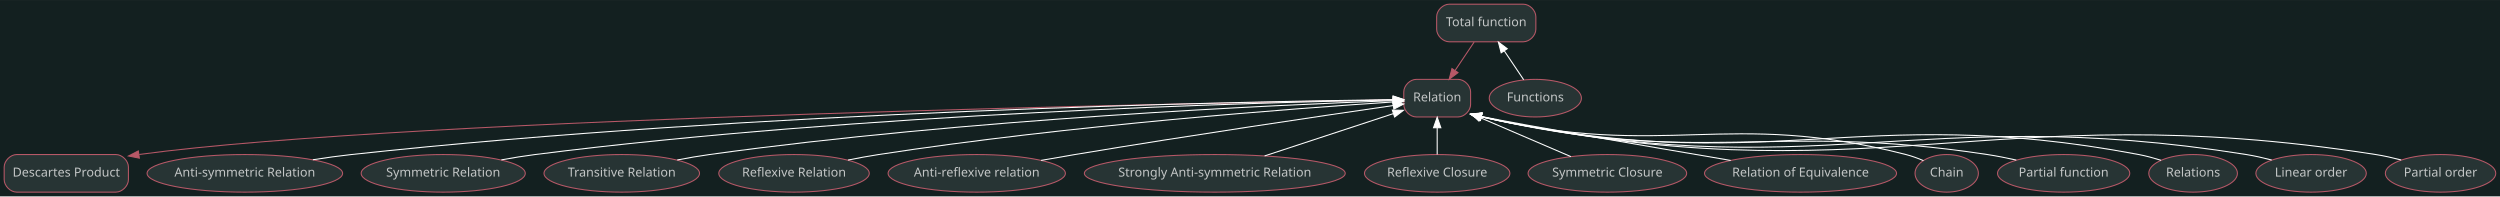
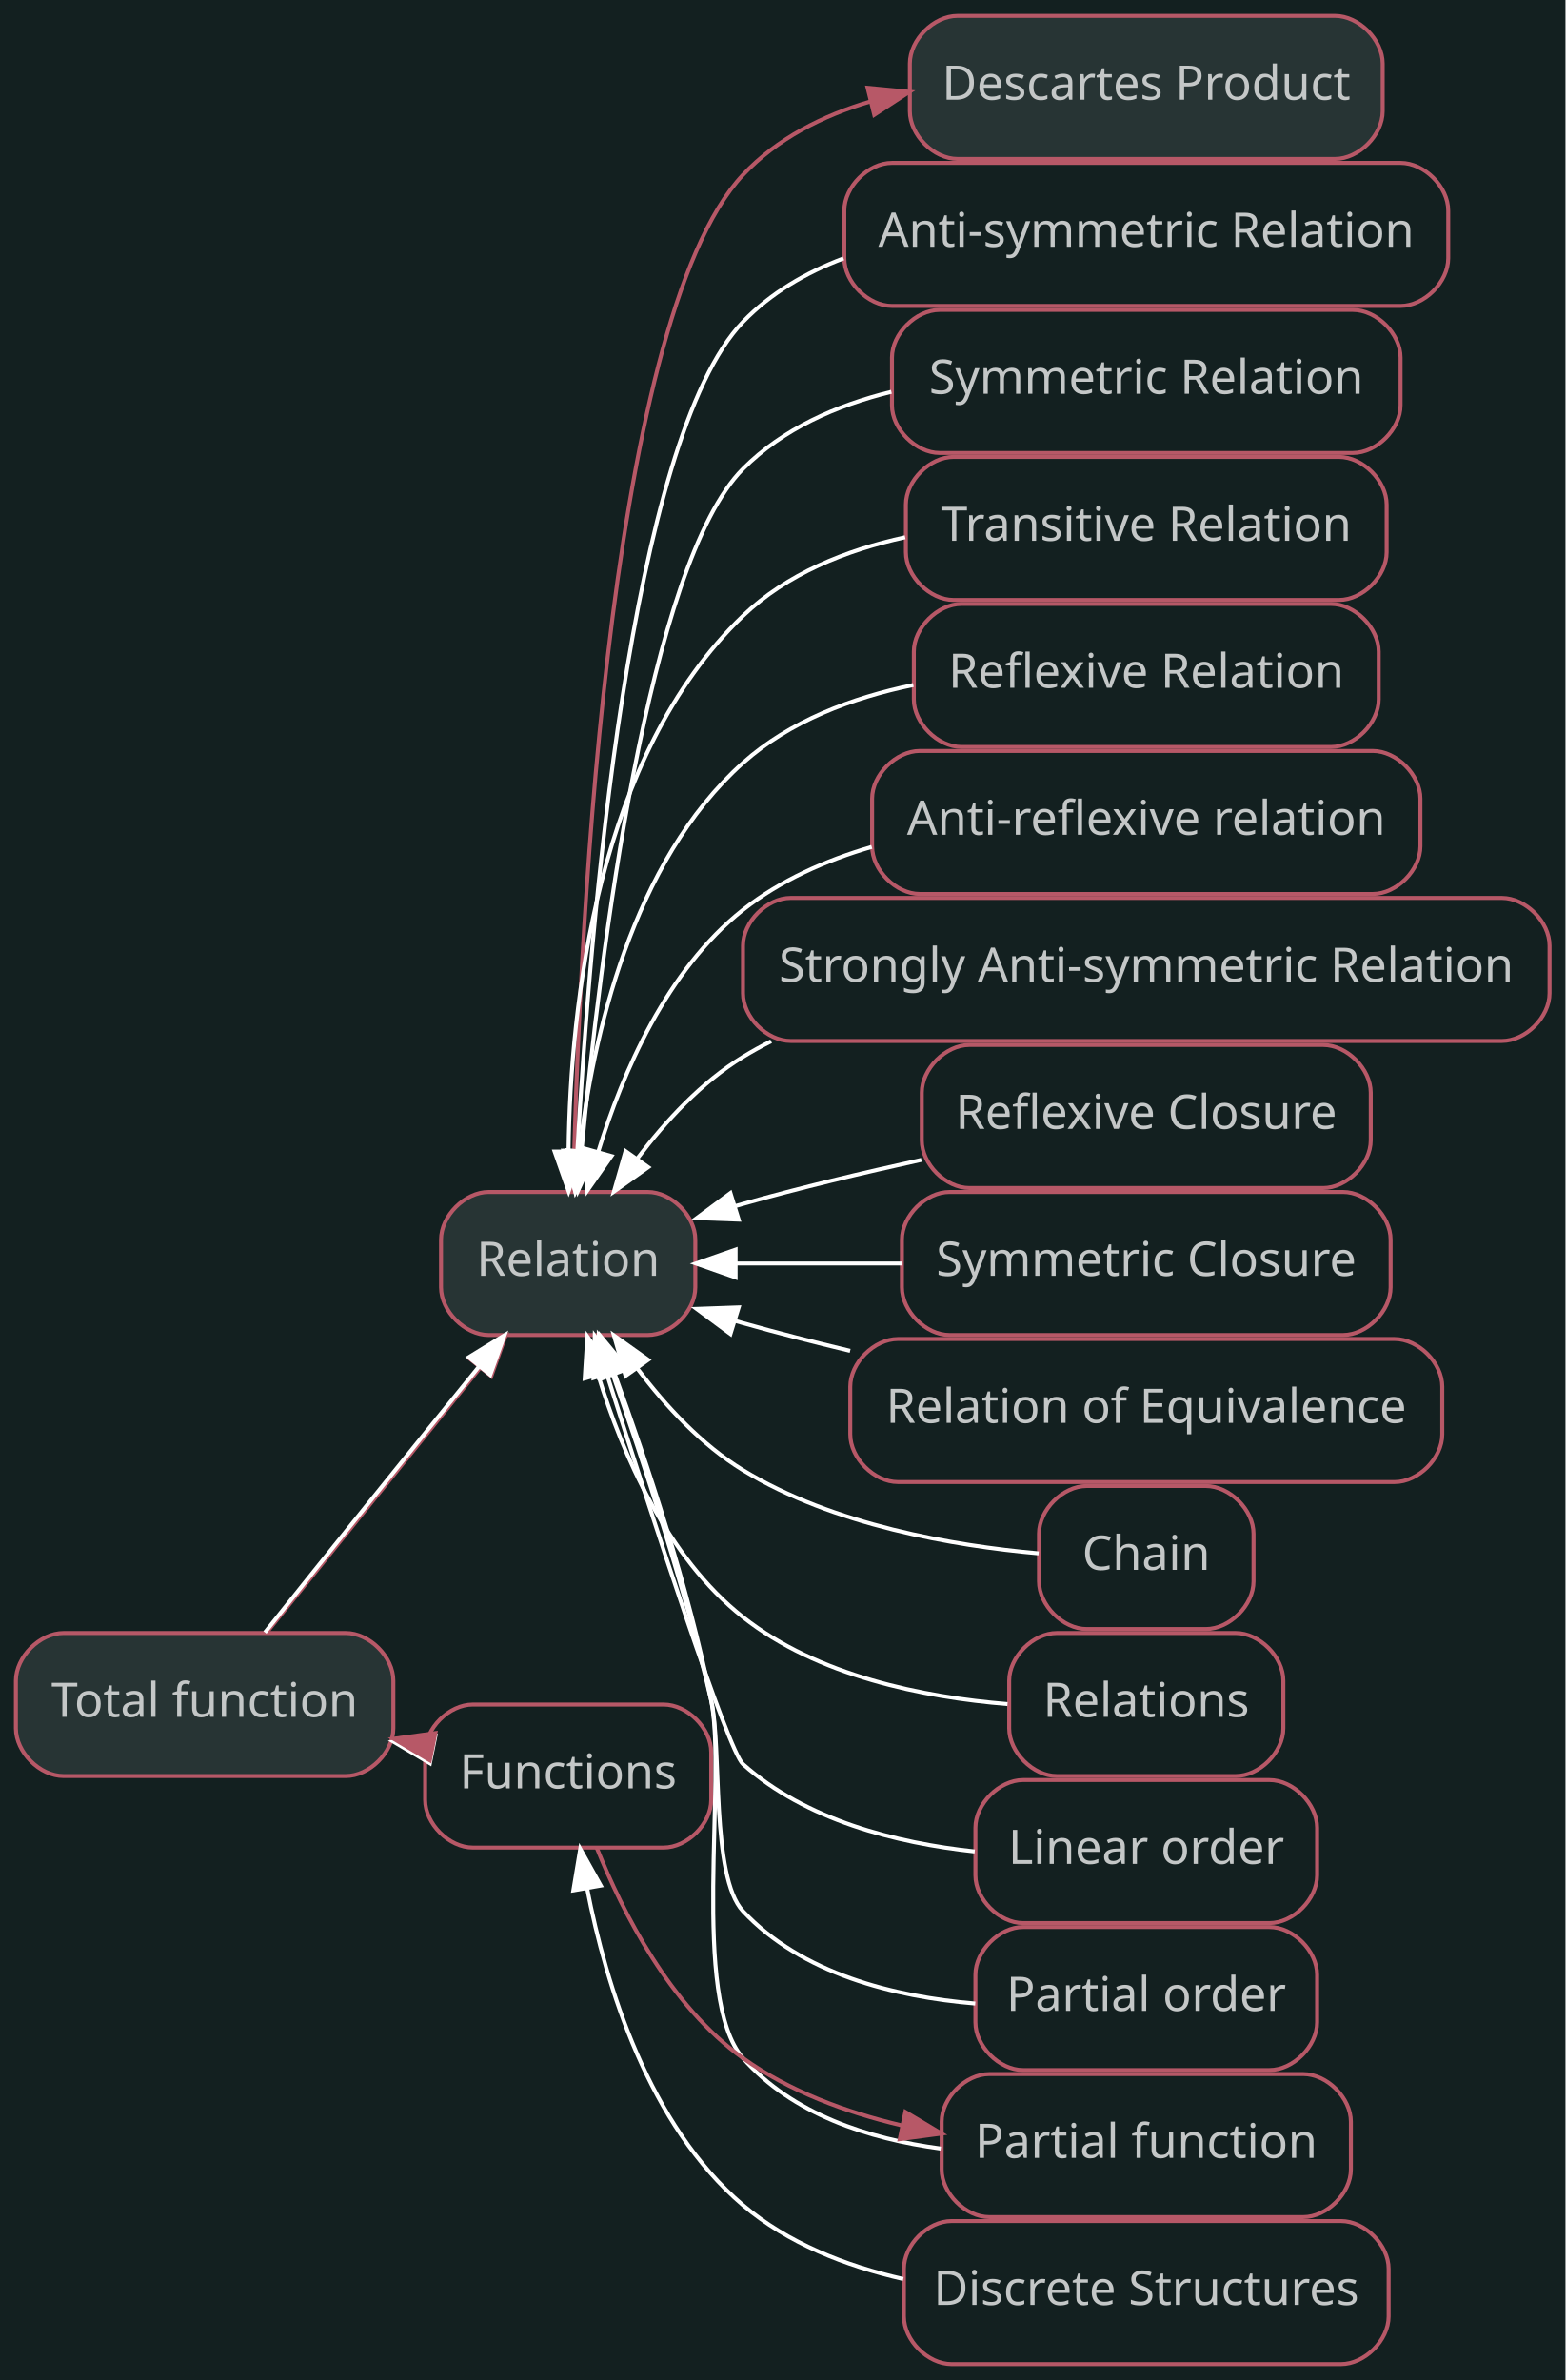
- <svg xmlns="http://www.w3.org/2000/svg" xmlns:xlink="http://www.w3.org/1999/xlink" width="2394pt" height="188pt" viewBox="0.00 0.00 2394.44 188.00">
-   <g id="page0,1_graph0" class="graph" transform="scale(1 1) rotate(0) translate(4 184)">
-     <polygon fill="#132020" stroke="transparent" points="-4,4 -4,-184 2390.44,-184 2390.44,4 -4,4" />
+ <svg xmlns="http://www.w3.org/2000/svg" xmlns:xlink="http://www.w3.org/1999/xlink" width="394pt" height="599pt" viewBox="0.00 0.00 394.00 599.00">
+   <g id="page0,1_graph0" class="graph" transform="scale(1 1) rotate(0) translate(4 595)">
+     <polygon fill="#132020" stroke="transparent" points="-4,4 -4,-595 390,-595 390,4 -4,4" />
    <g id="node1" class="node">
      <g id="a_node1">
        <a xlink:href="../Total function.html" xlink:title="Total function" target="_parent">
-           <path fill="#273434" stroke="#b75867" d="M1455,-180C1455,-180 1384,-180 1384,-180 1378,-180 1372,-174 1372,-168 1372,-168 1372,-156 1372,-156 1372,-150 1378,-144 1384,-144 1384,-144 1455,-144 1455,-144 1461,-144 1467,-150 1467,-156 1467,-156 1467,-168 1467,-168 1467,-174 1461,-180 1455,-180" />
-           <text text-anchor="middle" x="1419.5" y="-158.9" font-family="sans" font-size="12.00" fill="#c4c7c7">Total function</text>
+           <path fill="#273434" stroke="#b75867" d="M83,-184C83,-184 12,-184 12,-184 6,-184 0,-178 0,-172 0,-172 0,-160 0,-160 0,-154 6,-148 12,-148 12,-148 83,-148 83,-148 89,-148 95,-154 95,-160 95,-160 95,-172 95,-172 95,-178 89,-184 83,-184" />
+           <text text-anchor="middle" x="47.5" y="-162.9" font-family="sans" font-size="12.00" fill="#c4c7c7">Total function</text>
        </a>
      </g>
    </g>
    <g id="node2" class="node">
      <g id="a_node2">
        <a xlink:href="../Relation.html" xlink:title="Relation" target="_parent">
-           <path fill="#273434" stroke="#b75867" d="M1392.5,-108C1392.5,-108 1352.5,-108 1352.5,-108 1346.5,-108 1340.5,-102 1340.5,-96 1340.5,-96 1340.5,-84 1340.5,-84 1340.5,-78 1346.5,-72 1352.5,-72 1352.5,-72 1392.5,-72 1392.5,-72 1398.5,-72 1404.5,-78 1404.5,-84 1404.5,-84 1404.5,-96 1404.5,-96 1404.5,-102 1398.5,-108 1392.5,-108" />
-           <text text-anchor="middle" x="1372.5" y="-86.9" font-family="sans" font-size="12.00" fill="#c4c7c7">Relation</text>
+           <path fill="#273434" stroke="#b75867" d="M159,-295C159,-295 119,-295 119,-295 113,-295 107,-289 107,-283 107,-283 107,-271 107,-271 107,-265 113,-259 119,-259 119,-259 159,-259 159,-259 165,-259 171,-265 171,-271 171,-271 171,-283 171,-283 171,-289 165,-295 159,-295" />
+           <text text-anchor="middle" x="139" y="-273.9" font-family="sans" font-size="12.00" fill="#c4c7c7">Relation</text>
        </a>
      </g>
    </g>
    <g id="edge1" class="edge">
-       <path fill="none" stroke="#b75867" d="M1407.88,-143.7C1402.36,-135.47 1395.65,-125.48 1389.57,-116.42" />
-       <polygon fill="#b75867" stroke="#b75867" points="1392.46,-114.46 1383.98,-108.1 1386.65,-118.36 1392.46,-114.46" />
+       <path fill="none" stroke="#b75867" d="M63.28,-184.33C77.85,-202.41 100.28,-230.22 116.76,-250.66" />
+       <polygon fill="#b75867" stroke="#b75867" points="114.2,-253.06 123.2,-258.64 119.65,-248.66 114.2,-253.06" />
+     </g>
+     <g id="node3" class="node">
+       <g id="a_node3">
+         <a xlink:href="../Functions.html" xlink:title="Functions" target="_parent">
+           <path fill="none" stroke="#b75867" d="M163,-166C163,-166 115,-166 115,-166 109,-166 103,-160 103,-154 103,-154 103,-142 103,-142 103,-136 109,-130 115,-130 115,-130 163,-130 163,-130 169,-130 175,-136 175,-142 175,-142 175,-154 175,-154 175,-160 169,-166 163,-166" />
+           <text text-anchor="middle" x="139" y="-144.9" font-family="sans" font-size="12.00" fill="#c4c7c7">Functions</text>
+         </a>
+       </g>
+     </g>
+     <g id="edge2" class="edge">
+       <path fill="none" stroke="#ffffff" d="M102.44,-155.15C102.6,-155.12 102.76,-155.09 102.92,-155.05" />
+       <polygon fill="#ffffff" stroke="#ffffff" points="104.2,-151.23 95.08,-156.63 105.58,-158.09 104.2,-151.23" />
+     </g>
+     <g id="edge17" class="edge">
+       <path fill="none" stroke="#ffffff" d="M116.47,-250.95C99.79,-230.42 77.15,-202.31 62.68,-184.15" />
+       <polygon fill="#ffffff" stroke="#ffffff" points="113.96,-253.41 122.99,-258.96 119.39,-248.99 113.96,-253.41" />
    </g>
    <g id="node4" class="node">
      <g id="a_node4">
-         <a xlink:href="../Functions.html" xlink:title="Functions" target="_parent">
-           <ellipse fill="#273434" stroke="#b75867" cx="1466.5" cy="-90" rx="44.15" ry="18" />
-           <text text-anchor="middle" x="1466.5" y="-86.9" font-family="sans" font-size="12.00" fill="#c4c7c7">Functions</text>
+         <a xlink:href="../Descartes Product.html" xlink:title="Descartes Product" target="_parent">
+           <path fill="#273434" stroke="#b75867" d="M332,-591C332,-591 237,-591 237,-591 231,-591 225,-585 225,-579 225,-579 225,-567 225,-567 225,-561 231,-555 237,-555 237,-555 332,-555 332,-555 338,-555 344,-561 344,-567 344,-567 344,-579 344,-579 344,-585 338,-591 332,-591" />
+           <text text-anchor="middle" x="284.5" y="-569.9" font-family="sans" font-size="12.00" fill="#c4c7c7">Descartes Product</text>
        </a>
      </g>
    </g>
    <g id="edge3" class="edge">
-       <path fill="none" stroke="#ffffff" d="M1436.8,-135.23C1442.99,-126.01 1449.8,-115.87 1455.34,-107.62" />
-       <polygon fill="#ffffff" stroke="#ffffff" points="1433.79,-133.44 1431.12,-143.7 1439.6,-137.35 1433.79,-133.44" />
-     </g>
-     <g id="node3" class="node">
-       <g id="a_node3">
-         <a xlink:href="../Descartes Product.html" xlink:title="Descartes Product" target="_parent">
-           <path fill="#273434" stroke="#b75867" d="M107,-36C107,-36 12,-36 12,-36 6,-36 0,-30 0,-24 0,-24 0,-12 0,-12 0,-6 6,0 12,0 12,0 107,0 107,0 113,0 119,-6 119,-12 119,-12 119,-24 119,-24 119,-30 113,-36 107,-36" />
-           <text text-anchor="middle" x="59.5" y="-14.9" font-family="sans" font-size="12.00" fill="#c4c7c7">Descartes Product</text>
-         </a>
-       </g>
-     </g>
-     <g id="edge2" class="edge">
-       <path fill="none" stroke="#b75867" d="M1340.4,-88.51C1172.44,-85.84 392.79,-71.75 129.35,-36.06" />
-       <polygon fill="#b75867" stroke="#b75867" points="129.46,-32.54 119.07,-34.62 128.48,-39.47 129.46,-32.54" />
+       <path fill="none" stroke="#b75867" d="M140.27,-295.21C141.48,-350.32 148,-513.85 183,-551 191.6,-560.13 203.04,-565.91 215.13,-569.48" />
+       <polygon fill="#b75867" stroke="#b75867" points="214.36,-572.9 224.91,-571.9 216.04,-566.1 214.36,-572.9" />
    </g>
    <g id="node5" class="node">
      <g id="a_node5">
        <a xlink:href="../Anti-symmetric Relation.html" xlink:title="Anti-symmetric Relation" target="_parent">
-           <ellipse fill="#273434" stroke="#b75867" cx="230.5" cy="-18" rx="93.64" ry="18" />
-           <text text-anchor="middle" x="230.5" y="-14.9" font-family="sans" font-size="12.00" fill="#c4c7c7">Anti-symmetric Relation</text>
+           <path fill="none" stroke="#b75867" d="M348.5,-554C348.5,-554 220.5,-554 220.5,-554 214.5,-554 208.5,-548 208.5,-542 208.5,-542 208.5,-530 208.5,-530 208.5,-524 214.5,-518 220.5,-518 220.5,-518 348.5,-518 348.5,-518 354.5,-518 360.5,-524 360.5,-530 360.5,-530 360.5,-542 360.5,-542 360.5,-548 354.5,-554 348.5,-554" />
+           <text text-anchor="middle" x="284.5" y="-532.9" font-family="sans" font-size="12.00" fill="#c4c7c7">Anti-symmetric Relation</text>
        </a>
      </g>
    </g>
    <g id="edge4" class="edge">
-       <path fill="none" stroke="#ffffff" d="M1330.08,-88.57C1188.33,-86.78 718.32,-77.84 332.5,-36 320.54,-34.7 307.86,-32.92 295.64,-31" />
-       <polygon fill="#ffffff" stroke="#ffffff" points="1330.44,-92.08 1340.48,-88.7 1330.52,-85.08 1330.44,-92.08" />
+       <path fill="none" stroke="#ffffff" d="M141.3,-305.2C144.47,-361.4 154.57,-484.52 183,-514 190.01,-521.26 198.81,-526.39 208.29,-529.97" />
+       <polygon fill="#ffffff" stroke="#ffffff" points="144.79,-305.01 140.77,-295.21 137.8,-305.38 144.79,-305.01" />
    </g>
    <g id="node6" class="node">
      <g id="a_node6">
        <a xlink:href="../Symmetric Relation.html" xlink:title="Symmetric Relation" target="_parent">
-           <ellipse fill="#273434" stroke="#b75867" cx="420.5" cy="-18" rx="78.59" ry="18" />
-           <text text-anchor="middle" x="420.5" y="-14.9" font-family="sans" font-size="12.00" fill="#c4c7c7">Symmetric Relation</text>
+           <path fill="none" stroke="#b75867" d="M336.5,-517C336.5,-517 232.5,-517 232.5,-517 226.5,-517 220.5,-511 220.5,-505 220.5,-505 220.5,-493 220.5,-493 220.5,-487 226.5,-481 232.5,-481 232.5,-481 336.5,-481 336.5,-481 342.5,-481 348.5,-487 348.5,-493 348.5,-493 348.5,-505 348.5,-505 348.5,-511 342.5,-517 336.5,-517" />
+           <text text-anchor="middle" x="284.5" y="-495.9" font-family="sans" font-size="12.00" fill="#c4c7c7">Symmetric Relation</text>
        </a>
      </g>
    </g>
    <g id="edge5" class="edge">
-       <path fill="none" stroke="#ffffff" d="M1329.83,-88.34C1203.75,-85.96 822.14,-75.74 508.5,-36 498,-34.67 486.87,-32.85 476.19,-30.89" />
-       <polygon fill="#ffffff" stroke="#ffffff" points="1330.13,-91.84 1340.19,-88.53 1330.26,-84.84 1330.13,-91.84" />
+       <path fill="none" stroke="#ffffff" d="M142.35,-305.22C147.03,-354.45 159.18,-453.09 183,-477 193.02,-487.06 206.51,-492.99 220.35,-496.39" />
+       <polygon fill="#ffffff" stroke="#ffffff" points="145.83,-304.87 141.44,-295.23 138.86,-305.5 145.83,-304.87" />
    </g>
    <g id="node7" class="node">
      <g id="a_node7">
        <a xlink:href="../Transitive Relation.html" xlink:title="Transitive Relation" target="_parent">
-           <ellipse fill="#273434" stroke="#b75867" cx="591.5" cy="-18" rx="74.47" ry="18" />
-           <text text-anchor="middle" x="591.5" y="-14.9" font-family="sans" font-size="12.00" fill="#c4c7c7">Transitive Relation</text>
+           <path fill="none" stroke="#b75867" d="M333,-480C333,-480 236,-480 236,-480 230,-480 224,-474 224,-468 224,-468 224,-456 224,-456 224,-450 230,-444 236,-444 236,-444 333,-444 333,-444 339,-444 345,-450 345,-456 345,-456 345,-468 345,-468 345,-474 339,-480 333,-480" />
+           <text text-anchor="middle" x="284.5" y="-458.9" font-family="sans" font-size="12.00" fill="#c4c7c7">Transitive Relation</text>
        </a>
      </g>
    </g>
    <g id="edge6" class="edge">
-       <path fill="none" stroke="#ffffff" d="M1330.14,-87.61C1221.13,-83.62 922.12,-70.2 675.5,-36 665.48,-34.61 654.85,-32.76 644.65,-30.79" />
-       <polygon fill="#ffffff" stroke="#ffffff" points="1330.27,-91.11 1340.39,-87.97 1330.52,-84.12 1330.27,-91.11" />
+       <path fill="none" stroke="#ffffff" d="M139.09,-305.61C139.58,-342.12 146.24,-404.76 183,-440 194.02,-450.57 208.9,-456.53 223.81,-459.78" />
+       <polygon fill="#ffffff" stroke="#ffffff" points="142.59,-305.18 139.11,-295.18 135.59,-305.17 142.59,-305.18" />
    </g>
    <g id="node8" class="node">
      <g id="a_node8">
        <a xlink:href="../Reflexive Relation.html" xlink:title="Reflexive Relation" target="_parent">
-           <ellipse fill="#273434" stroke="#b75867" cx="756.5" cy="-18" rx="72.05" ry="18" />
-           <text text-anchor="middle" x="756.5" y="-14.9" font-family="sans" font-size="12.00" fill="#c4c7c7">Reflexive Relation</text>
+           <path fill="none" stroke="#b75867" d="M331,-443C331,-443 238,-443 238,-443 232,-443 226,-437 226,-431 226,-431 226,-419 226,-419 226,-413 232,-407 238,-407 238,-407 331,-407 331,-407 337,-407 343,-413 343,-419 343,-419 343,-431 343,-431 343,-437 337,-443 331,-443" />
+           <text text-anchor="middle" x="284.5" y="-421.9" font-family="sans" font-size="12.00" fill="#c4c7c7">Reflexive Relation</text>
        </a>
      </g>
    </g>
    <g id="edge7" class="edge">
-       <path fill="none" stroke="#ffffff" d="M1330.24,-86.37C1239.58,-80.4 1019.85,-64.08 837.5,-36 827.99,-34.53 817.9,-32.67 808.2,-30.72" />
-       <polygon fill="#ffffff" stroke="#ffffff" points="1330.18,-89.88 1340.39,-87.03 1330.64,-82.89 1330.18,-89.88" />
+       <path fill="none" stroke="#ffffff" d="M141.82,-305.26C145.23,-334.09 155.02,-378.02 183,-403 194.79,-413.53 210.44,-419.4 225.87,-422.59" />
+       <polygon fill="#ffffff" stroke="#ffffff" points="145.27,-304.63 140.8,-295.02 138.31,-305.32 145.27,-304.63" />
    </g>
    <g id="node9" class="node">
      <g id="a_node9">
        <a xlink:href="../Anti-reflexive relation.html" xlink:title="Anti-reflexive relation" target="_parent">
-           <ellipse fill="#273434" stroke="#b75867" cx="931.5" cy="-18" rx="84.9" ry="18" />
-           <text text-anchor="middle" x="931.5" y="-14.9" font-family="sans" font-size="12.00" fill="#c4c7c7">Anti-reflexive relation</text>
+           <path fill="none" stroke="#b75867" d="M341.5,-406C341.5,-406 227.5,-406 227.5,-406 221.5,-406 215.5,-400 215.5,-394 215.5,-394 215.5,-382 215.5,-382 215.5,-376 221.5,-370 227.5,-370 227.5,-370 341.5,-370 341.5,-370 347.5,-370 353.5,-376 353.5,-382 353.5,-382 353.5,-394 353.5,-394 353.5,-400 347.5,-406 341.5,-406" />
+           <text text-anchor="middle" x="284.5" y="-384.9" font-family="sans" font-size="12.00" fill="#c4c7c7">Anti-reflexive relation</text>
        </a>
      </g>
    </g>
    <g id="edge8" class="edge">
-       <path fill="none" stroke="#ffffff" d="M1330.48,-82.96C1265.16,-73.49 1135.34,-54.32 1025.5,-36 1015.03,-34.25 1003.92,-32.32 993.15,-30.4" />
-       <polygon fill="#ffffff" stroke="#ffffff" points="1330,-86.43 1340.4,-84.4 1331.01,-79.5 1330,-86.43" />
+       <path fill="none" stroke="#ffffff" d="M146.58,-305.16C152.7,-325.1 163.84,-350.88 183,-366 192.39,-373.41 203.75,-378.45 215.41,-381.85" />
+       <polygon fill="#ffffff" stroke="#ffffff" points="149.9,-304.03 143.82,-295.35 143.16,-305.93 149.9,-304.03" />
    </g>
    <g id="node10" class="node">
      <g id="a_node10">
        <a xlink:href="../Strongly Anti-symmetric Relation.html" xlink:title="Strongly Anti-symmetric Relation" target="_parent">
-           <ellipse fill="#273434" stroke="#b75867" cx="1159.5" cy="-18" rx="124.93" ry="18" />
-           <text text-anchor="middle" x="1159.5" y="-14.9" font-family="sans" font-size="12.00" fill="#c4c7c7">Strongly Anti-symmetric Relation</text>
+           <path fill="none" stroke="#b75867" d="M374,-369C374,-369 195,-369 195,-369 189,-369 183,-363 183,-357 183,-357 183,-345 183,-345 183,-339 189,-333 195,-333 195,-333 374,-333 374,-333 380,-333 386,-339 386,-345 386,-345 386,-357 386,-357 386,-363 380,-369 374,-369" />
+           <text text-anchor="middle" x="284.5" y="-347.9" font-family="sans" font-size="12.00" fill="#c4c7c7">Strongly Anti-symmetric Relation</text>
        </a>
      </g>
    </g>
    <g id="edge9" class="edge">
-       <path fill="none" stroke="#ffffff" d="M1330.57,-75.22C1295.09,-63.56 1244.24,-46.85 1207.2,-34.68" />
-       <polygon fill="#ffffff" stroke="#ffffff" points="1329.56,-78.57 1340.15,-78.37 1331.74,-71.92 1329.56,-78.57" />
+       <path fill="none" stroke="#ffffff" d="M156.45,-303.48C163.53,-312.86 172.59,-322.65 183,-329 185.29,-330.4 187.65,-331.7 190.08,-332.93" />
+       <polygon fill="#ffffff" stroke="#ffffff" points="159.15,-301.24 150.52,-295.1 153.44,-305.28 159.15,-301.24" />
    </g>
    <g id="node11" class="node">
      <g id="a_node11">
        <a xlink:href="../Reflexive Closure.html" xlink:title="Reflexive Closure" target="_parent">
-           <ellipse fill="#273434" stroke="#b75867" cx="1372.5" cy="-18" rx="69.62" ry="18" />
-           <text text-anchor="middle" x="1372.5" y="-14.9" font-family="sans" font-size="12.00" fill="#c4c7c7">Reflexive Closure</text>
+           <path fill="none" stroke="#b75867" d="M329,-332C329,-332 240,-332 240,-332 234,-332 228,-326 228,-320 228,-320 228,-308 228,-308 228,-302 234,-296 240,-296 240,-296 329,-296 329,-296 335,-296 341,-302 341,-308 341,-308 341,-320 341,-320 341,-326 335,-332 329,-332" />
+           <text text-anchor="middle" x="284.5" y="-310.9" font-family="sans" font-size="12.00" fill="#c4c7c7">Reflexive Closure</text>
        </a>
      </g>
    </g>
    <g id="edge10" class="edge">
-       <path fill="none" stroke="#ffffff" d="M1372.5,-61.67C1372.5,-53.05 1372.5,-43.79 1372.5,-36.1" />
-       <polygon fill="#ffffff" stroke="#ffffff" points="1369,-61.7 1372.5,-71.7 1376,-61.7 1369,-61.7" />
+       <path fill="none" stroke="#ffffff" d="M181.21,-291.49C181.81,-291.66 182.41,-291.83 183,-292 197.44,-296.08 213.22,-299.85 227.91,-303.08" />
+       <polygon fill="#ffffff" stroke="#ffffff" points="181.92,-288.04 171.33,-288.42 179.84,-294.73 181.92,-288.04" />
    </g>
    <g id="node12" class="node">
      <g id="a_node12">
        <a xlink:href="../Symmetric Closure.html" xlink:title="Symmetric Closure" target="_parent">
-           <ellipse fill="#273434" stroke="#b75867" cx="1535.5" cy="-18" rx="75.94" ry="18" />
-           <text text-anchor="middle" x="1535.5" y="-14.9" font-family="sans" font-size="12.00" fill="#c4c7c7">Symmetric Closure</text>
+           <path fill="none" stroke="#b75867" d="M334,-295C334,-295 235,-295 235,-295 229,-295 223,-289 223,-283 223,-283 223,-271 223,-271 223,-265 229,-259 235,-259 235,-259 334,-259 334,-259 340,-259 346,-265 346,-271 346,-271 346,-283 346,-283 346,-289 340,-295 334,-295" />
+           <text text-anchor="middle" x="284.5" y="-273.9" font-family="sans" font-size="12.00" fill="#c4c7c7">Symmetric Closure</text>
        </a>
      </g>
    </g>
    <g id="edge11" class="edge">
-       <path fill="none" stroke="#ffffff" d="M1414.18,-71.1C1440.92,-59.62 1475.23,-44.88 1500.54,-34.01" />
-       <polygon fill="#ffffff" stroke="#ffffff" points="1412.51,-68.01 1404.7,-75.17 1415.27,-74.44 1412.51,-68.01" />
+       <path fill="none" stroke="#ffffff" d="M181.17,-277C194.18,-277 208.84,-277 222.92,-277" />
+       <polygon fill="#ffffff" stroke="#ffffff" points="181.14,-273.5 171.14,-277 181.14,-280.5 181.14,-273.5" />
    </g>
    <g id="node13" class="node">
      <g id="a_node13">
        <a xlink:href="../Relation of Equivalence.html" xlink:title="Relation of Equivalence" target="_parent">
-           <ellipse fill="#273434" stroke="#b75867" cx="1720.5" cy="-18" rx="91.95" ry="18" />
-           <text text-anchor="middle" x="1720.5" y="-14.9" font-family="sans" font-size="12.00" fill="#c4c7c7">Relation of Equivalence</text>
+           <path fill="none" stroke="#b75867" d="M347,-258C347,-258 222,-258 222,-258 216,-258 210,-252 210,-246 210,-246 210,-234 210,-234 210,-228 216,-222 222,-222 222,-222 347,-222 347,-222 353,-222 359,-228 359,-234 359,-234 359,-246 359,-246 359,-252 353,-258 347,-258" />
+           <text text-anchor="middle" x="284.5" y="-236.9" font-family="sans" font-size="12.00" fill="#c4c7c7">Relation of Equivalence</text>
        </a>
      </g>
    </g>
    <g id="edge12" class="edge">
-       <path fill="none" stroke="#ffffff" d="M1415.09,-72.42C1452.65,-64.63 1575.41,-43.66 1653.6,-30.36" />
-       <polygon fill="#ffffff" stroke="#ffffff" points="1413.89,-69.11 1404.94,-74.79 1415.47,-75.93 1413.89,-69.11" />
+       <path fill="none" stroke="#ffffff" d="M181.21,-262.51C181.81,-262.34 182.41,-262.17 183,-262 191.68,-259.55 200.85,-257.2 209.97,-255.02" />
+       <polygon fill="#ffffff" stroke="#ffffff" points="179.84,-259.27 171.33,-265.58 181.92,-265.96 179.84,-259.27" />
    </g>
    <g id="node14" class="node">
      <g id="a_node14">
        <a xlink:href="../Chain.html" xlink:title="Chain" target="_parent">
-           <ellipse fill="#273434" stroke="#b75867" cx="1860.5" cy="-18" rx="30.33" ry="18" />
-           <text text-anchor="middle" x="1860.5" y="-14.9" font-family="sans" font-size="12.00" fill="#c4c7c7">Chain</text>
+           <path fill="none" stroke="#b75867" d="M299.5,-221C299.5,-221 269.5,-221 269.5,-221 263.5,-221 257.5,-215 257.5,-209 257.5,-209 257.5,-197 257.5,-197 257.5,-191 263.5,-185 269.5,-185 269.5,-185 299.5,-185 299.5,-185 305.5,-185 311.5,-191 311.5,-197 311.5,-197 311.5,-209 311.5,-209 311.5,-215 305.5,-221 299.5,-221" />
+           <text text-anchor="middle" x="284.5" y="-199.9" font-family="sans" font-size="12.00" fill="#c4c7c7">Chain</text>
        </a>
      </g>
    </g>
    <g id="edge13" class="edge">
-       <path fill="none" stroke="#ffffff" d="M1414.79,-72.14C1592.32,-30.49 1648.29,-80.14 1821.5,-36 1827.08,-34.58 1832.88,-32.44 1838.25,-30.16" />
-       <polygon fill="#ffffff" stroke="#ffffff" points="1413.77,-68.78 1404.87,-74.53 1415.41,-75.59 1413.77,-68.78" />
+       <path fill="none" stroke="#ffffff" d="M156.45,-250.52C163.53,-241.14 172.59,-231.35 183,-225 205.72,-211.14 236.04,-205.96 257.41,-204.05" />
+       <polygon fill="#ffffff" stroke="#ffffff" points="153.44,-248.72 150.52,-258.9 159.15,-252.76 153.44,-248.72" />
    </g>
    <g id="node15" class="node">
      <g id="a_node15">
        <a xlink:href="../Partial function.html" xlink:title="Partial function" target="_parent">
-           <ellipse fill="#273434" stroke="#b75867" cx="1972.5" cy="-18" rx="63.31" ry="18" />
-           <text text-anchor="middle" x="1972.5" y="-14.9" font-family="sans" font-size="12.00" fill="#c4c7c7">Partial function</text>
+           <path fill="none" stroke="#b75867" d="M324,-73C324,-73 245,-73 245,-73 239,-73 233,-67 233,-61 233,-61 233,-49 233,-49 233,-43 239,-37 245,-37 245,-37 324,-37 324,-37 330,-37 336,-43 336,-49 336,-49 336,-61 336,-61 336,-67 330,-73 324,-73" />
+           <text text-anchor="middle" x="284.5" y="-51.9" font-family="sans" font-size="12.00" fill="#c4c7c7">Partial function</text>
        </a>
      </g>
    </g>
    <g id="edge14" class="edge">
-       <path fill="none" stroke="#ffffff" d="M1414.71,-72.17C1626.1,-23.28 1688.63,-68.17 1899.5,-36 1908.5,-34.63 1918.04,-32.73 1927.15,-30.71" />
-       <polygon fill="#ffffff" stroke="#ffffff" points="1413.79,-68.79 1404.86,-74.49 1415.4,-75.6 1413.79,-68.79" />
+       <path fill="none" stroke="#ffffff" d="M150.8,-248.97C158.8,-227.01 169.27,-195.5 175,-167 178.96,-147.31 169.73,-92.07 183,-77 195.39,-62.92 214.53,-56.69 232.79,-54.24" />
+       <polygon fill="#ffffff" stroke="#ffffff" points="147.41,-248.05 147.21,-258.64 153.97,-250.49 147.41,-248.05" />
    </g>
    <g id="node16" class="node">
      <g id="a_node16">
        <a xlink:href="../Relations.html" xlink:title="Relations" target="_parent">
-           <ellipse fill="#273434" stroke="#b75867" cx="2096.5" cy="-18" rx="42.45" ry="18" />
-           <text text-anchor="middle" x="2096.5" y="-14.9" font-family="sans" font-size="12.00" fill="#c4c7c7">Relations</text>
+           <path fill="none" stroke="#b75867" d="M307,-184C307,-184 262,-184 262,-184 256,-184 250,-178 250,-172 250,-172 250,-160 250,-160 250,-154 256,-148 262,-148 262,-148 307,-148 307,-148 313,-148 319,-154 319,-160 319,-160 319,-172 319,-172 319,-178 313,-184 307,-184" />
+           <text text-anchor="middle" x="284.5" y="-162.9" font-family="sans" font-size="12.00" fill="#c4c7c7">Relations</text>
        </a>
      </g>
    </g>
    <g id="edge15" class="edge">
-       <path fill="none" stroke="#ffffff" d="M1414.7,-72.2C1689.25,-11.15 1771.7,-87.47 2044.5,-36 2051.5,-34.68 2058.86,-32.67 2065.77,-30.5" />
-       <polygon fill="#ffffff" stroke="#ffffff" points="1413.83,-68.81 1404.85,-74.43 1415.37,-75.64 1413.83,-68.81" />
+       <path fill="none" stroke="#ffffff" d="M146.58,-248.84C152.7,-228.9 163.84,-203.12 183,-188 201.79,-173.17 228.44,-167.84 249.58,-166.12" />
+       <polygon fill="#ffffff" stroke="#ffffff" points="143.16,-248.07 143.82,-258.65 149.9,-249.97 143.16,-248.07" />
    </g>
    <g id="node17" class="node">
      <g id="a_node17">
        <a xlink:href="../Linear order.html" xlink:title="Linear order" target="_parent">
-           <ellipse fill="#273434" stroke="#b75867" cx="2209.5" cy="-18" rx="52.88" ry="18" />
-           <text text-anchor="middle" x="2209.5" y="-14.9" font-family="sans" font-size="12.00" fill="#c4c7c7">Linear order</text>
+           <path fill="none" stroke="#b75867" d="M315.5,-147C315.5,-147 253.5,-147 253.5,-147 247.5,-147 241.5,-141 241.5,-135 241.5,-135 241.5,-123 241.5,-123 241.5,-117 247.5,-111 253.5,-111 253.5,-111 315.5,-111 315.5,-111 321.5,-111 327.5,-117 327.5,-123 327.5,-123 327.5,-135 327.5,-135 327.5,-141 321.5,-147 315.5,-147" />
+           <text text-anchor="middle" x="284.5" y="-125.9" font-family="sans" font-size="12.00" fill="#c4c7c7">Linear order</text>
        </a>
      </g>
    </g>
    <g id="edge16" class="edge">
-       <path fill="none" stroke="#ffffff" d="M1414.84,-72.18C1734.1,-2.17 1828.28,-86.96 2147.5,-36 2155.44,-34.73 2163.81,-32.83 2171.75,-30.76" />
-       <polygon fill="#ffffff" stroke="#ffffff" points="1413.84,-68.82 1404.84,-74.41 1415.36,-75.65 1413.84,-68.82" />
+       <path fill="none" stroke="#ffffff" d="M148.84,-248.84C160.28,-212.75 179.2,-154.39 183,-151 198.79,-136.91 221.5,-131.15 241.33,-129.02" />
+       <polygon fill="#ffffff" stroke="#ffffff" points="145.37,-248.21 145.69,-258.8 152.04,-250.32 145.37,-248.21" />
    </g>
    <g id="node18" class="node">
      <g id="a_node18">
        <a xlink:href="../Partial order.html" xlink:title="Partial order" target="_parent">
-           <ellipse fill="#273434" stroke="#b75867" cx="2333.5" cy="-18" rx="52.88" ry="18" />
-           <text text-anchor="middle" x="2333.5" y="-14.9" font-family="sans" font-size="12.00" fill="#c4c7c7">Partial order</text>
-         </a>
-       </g>
-     </g>
-     <g id="edge17" class="edge">
-       <path fill="none" stroke="#ffffff" d="M1414.83,-72.2C1788.1,8.52 1897.71,-94.32 2271.5,-36 2279.44,-34.76 2287.82,-32.87 2295.76,-30.8" />
-       <polygon fill="#ffffff" stroke="#ffffff" points="1413.86,-68.83 1404.84,-74.39 1415.36,-75.66 1413.86,-68.83" />
+           <path fill="none" stroke="#b75867" d="M315.5,-110C315.5,-110 253.5,-110 253.5,-110 247.5,-110 241.5,-104 241.5,-98 241.5,-98 241.5,-86 241.5,-86 241.5,-80 247.5,-74 253.5,-74 253.5,-74 315.5,-74 315.5,-74 321.5,-74 327.5,-80 327.5,-86 327.5,-86 327.5,-98 327.5,-98 327.5,-104 321.5,-110 315.5,-110" />
+           <text text-anchor="middle" x="284.5" y="-88.9" font-family="sans" font-size="12.00" fill="#c4c7c7">Partial order</text>
+         </a>
+       </g>
+     </g>
+     <g id="edge18" class="edge">
+       <path fill="none" stroke="#ffffff" d="M150.17,-249.26C157.92,-227.22 168.36,-195.48 175,-167 177.7,-155.4 174.86,-122.69 183,-114 197.77,-98.22 221.03,-92.45 241.46,-90.74" />
+       <polygon fill="#ffffff" stroke="#ffffff" points="146.78,-248.36 146.72,-258.95 153.37,-250.71 146.78,-248.36" />
+     </g>
+     <g id="edge19" class="edge">
+       <path fill="none" stroke="#b75867" d="M102.92,-155.79C102.76,-155.82 102.6,-155.85 102.44,-155.89" />
+       <polygon fill="#b75867" stroke="#b75867" points="104.19,-151.96 95.08,-157.38 105.58,-158.82 104.19,-151.96" />
+     </g>
+     <g id="edge20" class="edge">
+       <path fill="none" stroke="#b75867" d="M146.19,-129.95C152.75,-113.58 164.71,-90.08 183,-77 194.63,-68.68 208.82,-63.41 222.82,-60.1" />
+       <polygon fill="#b75867" stroke="#b75867" points="223.86,-63.46 232.95,-58.02 222.45,-56.61 223.86,-63.46" />
+     </g>
+     <g id="node19" class="node">
+       <g id="a_node19">
+         <a xlink:href="../Discrete Structures.html" xlink:title="Discrete Structures" target="_parent">
+           <path fill="none" stroke="#b75867" d="M333.5,-36C333.5,-36 235.5,-36 235.5,-36 229.5,-36 223.5,-30 223.5,-24 223.5,-24 223.5,-12 223.5,-12 223.5,-6 229.5,0 235.5,0 235.5,0 333.5,0 333.5,0 339.5,0 345.5,-6 345.5,-12 345.5,-12 345.5,-24 345.5,-24 345.5,-30 339.5,-36 333.5,-36" />
+           <text text-anchor="middle" x="284.5" y="-14.9" font-family="sans" font-size="12.00" fill="#c4c7c7">Discrete Structures</text>
+         </a>
+       </g>
+     </g>
+     <g id="edge21" class="edge">
+       <path fill="none" stroke="#ffffff" d="M143.75,-119.8C148.56,-95.11 159.3,-60.11 183,-40 194.3,-30.41 208.84,-24.72 223.33,-21.42" />
+       <polygon fill="#ffffff" stroke="#ffffff" points="140.3,-119.23 142.04,-129.68 147.2,-120.43 140.3,-119.23" />
    </g>
  </g>
</svg>
